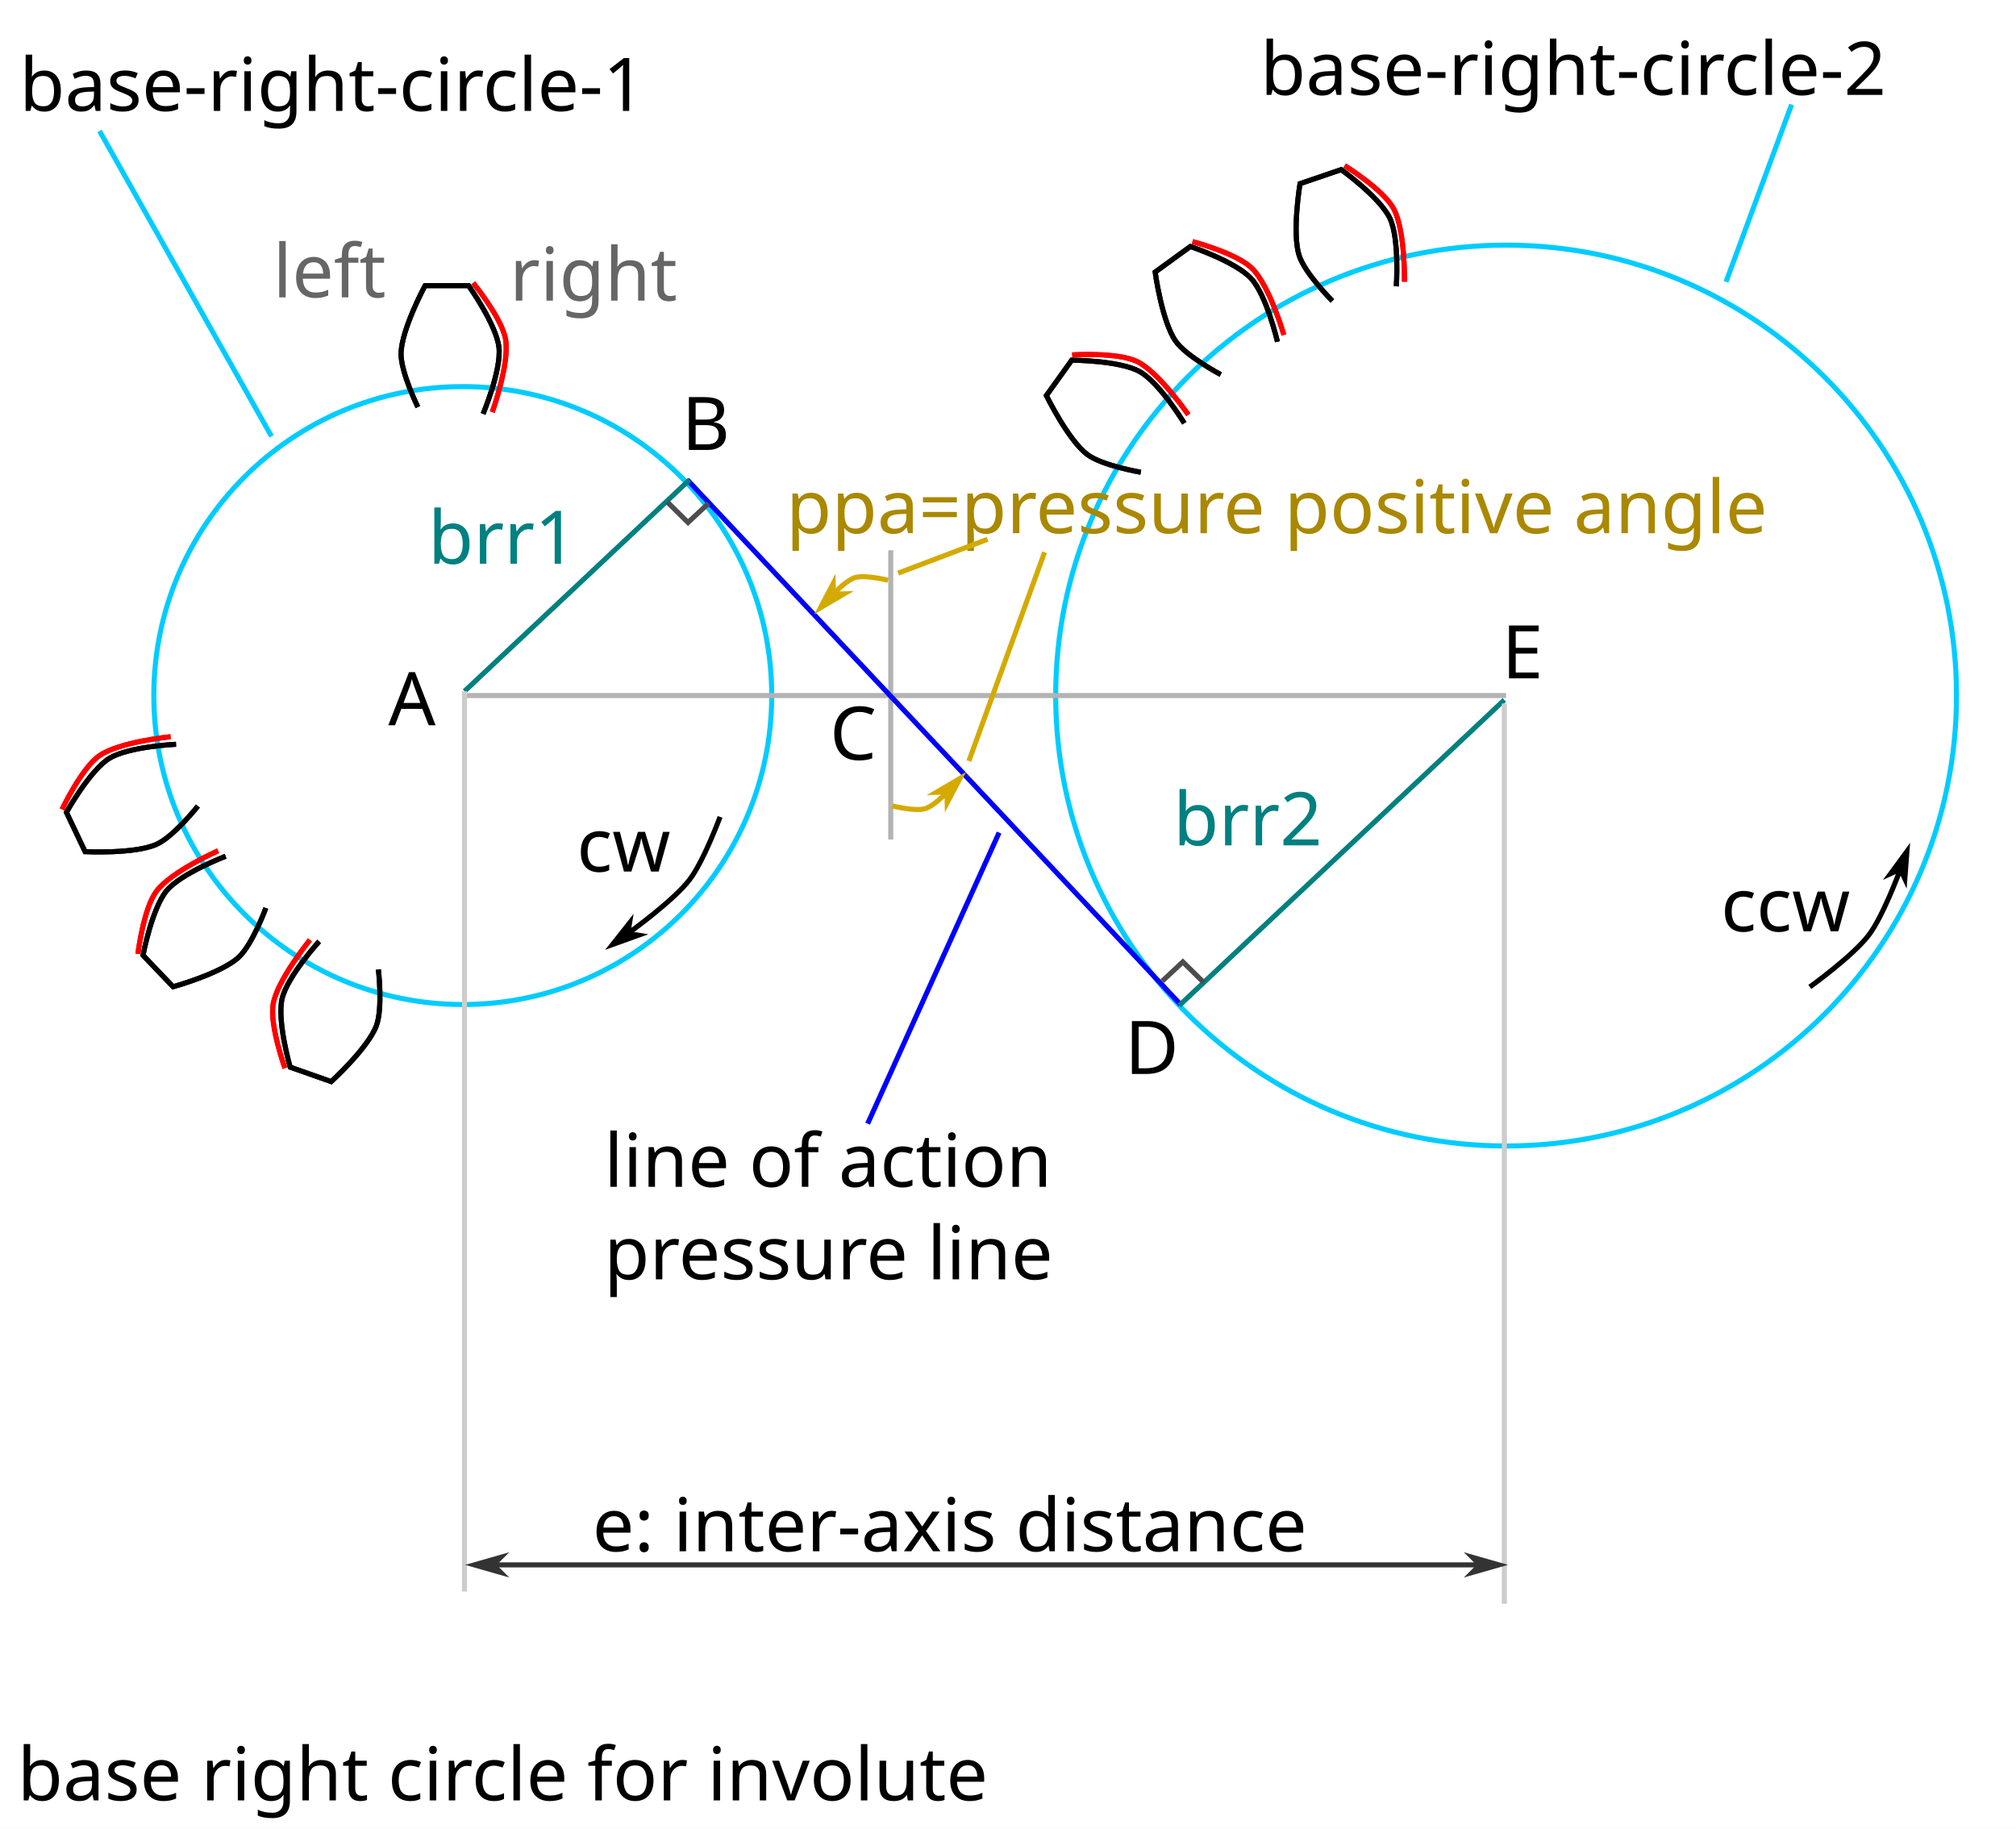
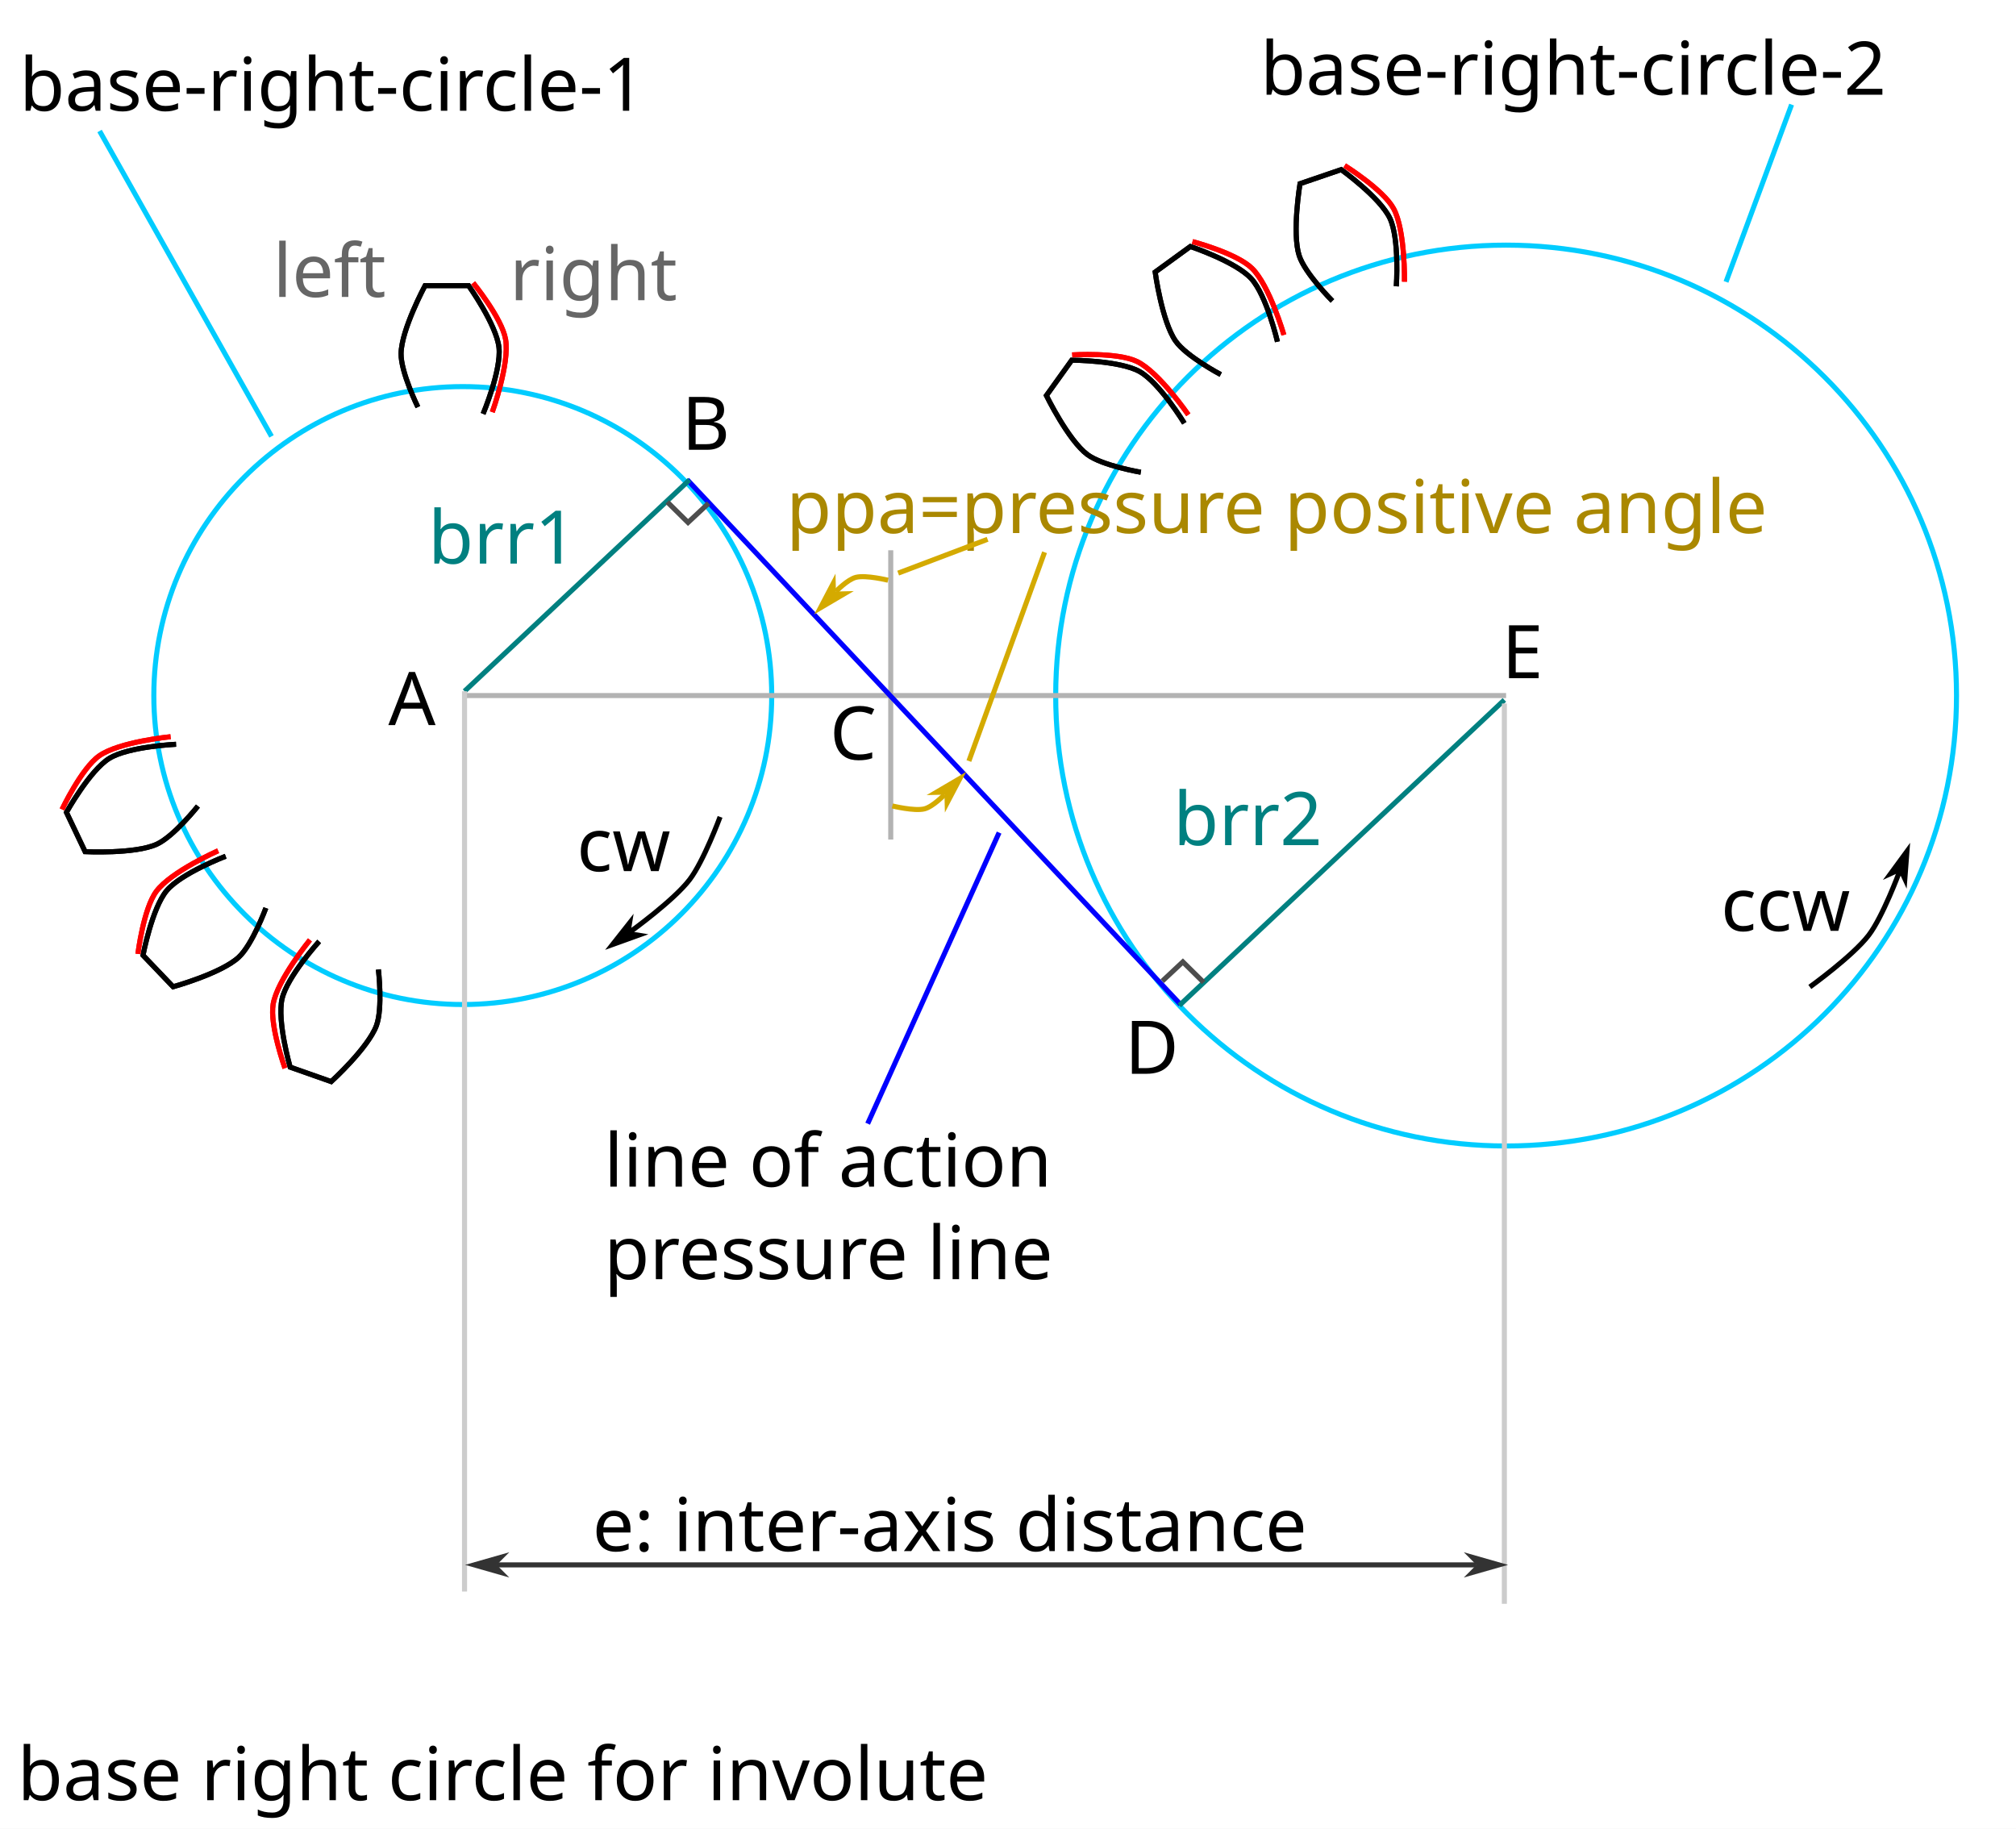
<svg xmlns="http://www.w3.org/2000/svg" width="399.391" height="362.271" viewBox="0 0 105.672 95.851">
  <defs>
    <path id="t" d="M443.356 6678.244h55.902v27.961h-55.902z" />
    <path id="s" d="M427.137 6607.483h63.946v31.856h-63.946z" />
    <path id="q" d="M221.883 6301.655h55.589v20.315h-55.589z" />
    <path id="p" d="M199.199 6379.077h54.369v17.969h-54.369z" />
    <path id="a" d="M166.645 2687.7h41.617v27.514h-41.617z" />
    <path id="b" d="M316.851 2712.102h47.701v20.77h-47.701z" />
    <path id="d" d="M218.91 2713.124H409.4v24.943H218.91z" />
    <path id="e" d="M79.327 2481.229h163.681v22.612H79.327z" />
    <path id="f" d="M79.327 2481.229h192.789v25.134H79.327z" />
    <path id="g" d="M46.666 2703.453h226.105v39.248H46.666z" />
    <path id="i" d="M73.224 2725.996h34.431v43.986H73.224z" />
    <path id="j" d="M133.393 2744.662h55.744v61.344h-55.744z" />
    <path id="k" d="M210.085 2744.655h38.356v35.555h-38.356z" />
    <path id="l" d="M279.073 2746.856h44.978v50.056h-44.978z" />
    <path id="m" d="M385.47 2748.505h21.198v29.764H385.47z" />
    <path id="n" d="M81.064 2843.81h254.209v35.798H81.064z" />
    <path id="o" d="M475.123 2772.067h157.898v48.357H475.123z" />
    <marker id="h" markerHeight="5" markerWidth="8.75" orient="auto-start-reverse" preserveAspectRatio="xMidYMid" refX="0" refY="0" style="overflow:visible" viewBox="0 0 8.75 5">
-       <path d="m0 0 5-5-17.5 5L5 5Z" style="fill:context-stroke;fill-rule:evenodd;stroke:none" transform="scale(-0.5)" />
+       <path d="m0 0 5-5-17.5 5L5 5Z" style="fill:context-stroke;fill-rule:evenodd;stroke:none" transform="scale(-.5)" />
    </marker>
    <marker id="c" markerHeight="5" markerWidth="8.75" orient="auto-start-reverse" preserveAspectRatio="xMidYMid" refX="0" refY="0" style="overflow:visible" viewBox="0 0 8.75 5">
-       <path d="m0 0 5-5-17.5 5L5 5Z" style="fill:context-stroke;fill-rule:evenodd;stroke:none" transform="scale(-0.5)" />
+       <path d="m0 0 5-5-17.5 5L5 5Z" style="fill:context-stroke;fill-rule:evenodd;stroke:none" transform="scale(-.5)" />
    </marker>
    <marker id="r" markerHeight="5" markerWidth="8.75" orient="auto-start-reverse" preserveAspectRatio="xMidYMid" refX="0" refY="0" style="overflow:visible" viewBox="0 0 8.75 5">
-       <path d="m0 0 5-5-17.5 5L5 5Z" style="fill:context-stroke;fill-rule:evenodd;stroke:none" transform="scale(-0.5)" />
+       <path d="m0 0 5-5-17.5 5L5 5Z" style="fill:context-stroke;fill-rule:evenodd;stroke:none" transform="scale(-.5)" />
    </marker>
  </defs>
-   <g transform="translate(-17.33631,-1677.062)">
+   <g transform="translate(-17.336 -1677.062)">
    <path d="M17.469 1677.195h105.408v95.586H17.469z" style="fill:#fff;stroke:#fff;stroke-width:.265" />
    <path d="M64.026 1705.904v15.163" style="fill:none;stroke:#b3b3b3;stroke-width:.265px;stroke-linecap:butt;stroke-linejoin:miter;stroke-opacity:1" />
    <circle cx="41.593" cy="1713.519" r="16.194" style="fill:none;stroke:#0cf;stroke-width:.265" />
    <circle cx="96.281" cy="1713.519" r="23.609" style="fill:#fff;stroke:#0cf;stroke-width:.265" />
    <path d="M41.593 1713.519h54.688" style="fill:none;stroke:#b3b3b3;stroke-width:.265px;stroke-linecap:butt;stroke-linejoin:miter;stroke-opacity:1" />
    <path d="m53.356 1702.204 25.856 27.504" style="fill:none;stroke:#00f;stroke-width:.265px;stroke-linecap:butt;stroke-linejoin:miter;stroke-opacity:1" />
    <path d="m41.685 1713.292 11.795-11.082M96.19 1713.747l-17.04 16.018" style="fill:none;stroke:teal;stroke-width:.265px;stroke-linecap:butt;stroke-linejoin:miter;stroke-opacity:1" />
    <path d="m78.259 1728.487 1.079-1.009 1.09 1.076M54.48 1703.439l-1.08 1.008-1.088-1.075" style="fill:none;stroke:#4d4d4d;stroke-width:.265px;stroke-linecap:butt;stroke-linejoin:miter;stroke-opacity:1" />
-     <text xml:space="preserve" style="font-size:14.667px;line-height:1.25;font-family:sans-serif;white-space:pre;shape-inside:url(#a);display:inline;fill:teal" transform="matrix(0.2645833,0,0,0.2645833,-4.318805,992.058)">
+     <text xml:space="preserve" style="font-size:14.667px;line-height:1.25;font-family:sans-serif;white-space:pre;shape-inside:url(#a);display:inline;fill:teal" transform="matrix(.26458 0 0 .26458 -4.319 992.058)">
      <tspan x="166.645" y="2700.676">brr1</tspan>
    </text>
-     <text xml:space="preserve" style="font-size:14.667px;line-height:1.25;font-family:sans-serif;white-space:pre;shape-inside:url(#b);display:inline;fill:teal" transform="matrix(0.2645833,0,0,0.2645833,-4.99975,1000.36)">
+     <text xml:space="preserve" style="font-size:14.667px;line-height:1.25;font-family:sans-serif;white-space:pre;shape-inside:url(#b);display:inline;fill:teal" transform="matrix(.26458 0 0 .26458 -5 1000.36)">
      <tspan x="316.852" y="2725.078">brr2</tspan>
    </text>
    <path d="M41.685 1713.291v47.19M96.19 1713.935v47.19" style="fill:none;stroke:#ccc;stroke-width:.265px;stroke-linecap:butt;stroke-linejoin:miter;stroke-opacity:1" />
    <path d="M43.37 1759.084h51.356" style="fill:none;stroke:#333;stroke-width:.265px;stroke-linecap:butt;stroke-linejoin:miter;stroke-opacity:1;marker-start:url(#c);marker-end:url(#c)" />
-     <text xml:space="preserve" style="font-size:14.667px;line-height:1.25;font-family:sans-serif;white-space:pre;shape-inside:url(#d);display:inline" transform="matrix(0.2645833,0,0,0.2645833,-9.529743,1037.09)">
+     <text xml:space="preserve" style="font-size:14.667px;line-height:1.25;font-family:sans-serif;white-space:pre;shape-inside:url(#d);display:inline" transform="matrix(.26458 0 0 .26458 -9.53 1037.09)">
      <tspan x="218.91" y="2726.1">e: inter-axis distance</tspan>
    </text>
-     <text xml:space="preserve" style="font-size:14.667px;line-height:1.25;font-family:sans-serif;white-space:pre;shape-inside:url(#e);display:inline" transform="matrix(0.2645833,0,0,0.2645833,-2.637629,1022.95)">
+     <text xml:space="preserve" style="font-size:14.667px;line-height:1.25;font-family:sans-serif;white-space:pre;shape-inside:url(#e);display:inline" transform="matrix(.26458 0 0 .26458 -2.638 1022.95)">
      <tspan x="79.326" y="2494.205">base-right-circle-1</tspan>
    </text>
-     <text xml:space="preserve" style="font-size:14.667px;line-height:1.25;font-family:sans-serif;white-space:pre;shape-inside:url(#f);display:inline" transform="matrix(0.2645833,0,0,0.2645833,62.4076,1022.11)">
+     <text xml:space="preserve" style="font-size:14.667px;line-height:1.25;font-family:sans-serif;white-space:pre;shape-inside:url(#f);display:inline" transform="matrix(.26458 0 0 .26458 62.408 1022.11)">
      <tspan x="79.326" y="2494.205">base-right-circle-2</tspan>
    </text>
    <path d="m22.555 1683.928 9.013 16.007M111.246 1682.544l-3.438 9.292" style="fill:none;stroke:#0cf;stroke-width:.265px;stroke-linecap:butt;stroke-linejoin:miter;stroke-opacity:1" />
-     <text xml:space="preserve" style="font-size:14.667px;line-height:1.25;font-family:sans-serif;white-space:pre;shape-inside:url(#g);display:inline;fill:#a80" transform="matrix(0.2645833,0,0,0.2645833,46.19708,986.2893)">
+     <text xml:space="preserve" style="font-size:14.667px;line-height:1.25;font-family:sans-serif;white-space:pre;shape-inside:url(#g);display:inline;fill:#a80" transform="matrix(.26458 0 0 .26458 46.197 986.29)">
      <tspan x="46.666" y="2716.43">ppa=pressure positive angle</tspan>
    </text>
    <path d="M63.886 1707.475s-1.154-.284-1.683-.153c-.448.112-1.05.744-1.05.744" style="fill:none;stroke:#d4aa00;stroke-width:.265px;stroke-linecap:butt;stroke-linejoin:miter;stroke-opacity:1;marker-end:url(#h)" />
    <path d="m68.122 1716.951 3.967-10.943M64.415 1707.102l4.687-1.774" style="fill:none;stroke:#d4aa00;stroke-width:.265px;stroke-linecap:butt;stroke-linejoin:miter;stroke-opacity:1" />
-     <text xml:space="preserve" style="font-size:14.667px;line-height:1.25;font-family:sans-serif;white-space:pre;shape-inside:url(#i);display:inline" transform="matrix(0.2645833,0,0,0.2645833,18.31589,990.3889)">
+     <text xml:space="preserve" style="font-size:14.667px;line-height:1.25;font-family:sans-serif;white-space:pre;shape-inside:url(#i);display:inline" transform="matrix(.26458 0 0 .26458 18.316 990.389)">
      <tspan x="73.225" y="2738.973">A</tspan>
    </text>
-     <text xml:space="preserve" style="font-size:14.667px;line-height:1.25;font-family:sans-serif;white-space:pre;shape-inside:url(#j);display:inline" transform="matrix(0.2645833,0,0,0.2645833,17.7771,971.0194)">
+     <text xml:space="preserve" style="font-size:14.667px;line-height:1.25;font-family:sans-serif;white-space:pre;shape-inside:url(#j);display:inline" transform="matrix(.26458 0 0 .26458 17.777 971.02)">
      <tspan x="133.393" y="2757.639">B</tspan>
    </text>
-     <text xml:space="preserve" style="font-size:14.667px;line-height:1.25;font-family:sans-serif;white-space:pre;shape-inside:url(#k);display:inline" transform="matrix(0.2645833,0,0,0.2645833,5.24497,987.2611)">
+     <text xml:space="preserve" style="font-size:14.667px;line-height:1.25;font-family:sans-serif;white-space:pre;shape-inside:url(#k);display:inline" transform="matrix(.26458 0 0 .26458 5.245 987.261)">
      <tspan x="210.086" y="2757.633">C</tspan>
    </text>
-     <text xml:space="preserve" style="font-size:14.667px;line-height:1.25;font-family:sans-serif;white-space:pre;shape-inside:url(#l);display:inline" transform="matrix(0.2645833,0,0,0.2645833,2.454548,1003.147)">
+     <text xml:space="preserve" style="font-size:14.667px;line-height:1.25;font-family:sans-serif;white-space:pre;shape-inside:url(#l);display:inline" transform="matrix(.26458 0 0 .26458 2.455 1003.147)">
      <tspan x="279.072" y="2759.832">D</tspan>
    </text>
-     <text xml:space="preserve" style="font-size:14.667px;line-height:1.25;font-family:sans-serif;white-space:pre;shape-inside:url(#m);display:inline" transform="matrix(0.2645833,0,0,0.2645833,-5.931489,981.9751)">
+     <text xml:space="preserve" style="font-size:14.667px;line-height:1.25;font-family:sans-serif;white-space:pre;shape-inside:url(#m);display:inline" transform="matrix(.26458 0 0 .26458 -5.931 981.975)">
      <tspan x="385.471" y="2761.481">E</tspan>
    </text>
-     <text xml:space="preserve" style="font-size:14.667px;line-height:1.25;font-family:sans-serif;white-space:pre;shape-inside:url(#n);display:inline" transform="matrix(0.2645833,0,0,0.2645833,-3.200161,1015.569)">
+     <text xml:space="preserve" style="font-size:14.667px;line-height:1.25;font-family:sans-serif;white-space:pre;shape-inside:url(#n);display:inline" transform="matrix(.26458 0 0 .26458 -3.2 1015.569)">
      <tspan x="81.064" y="2856.787">base right circle for involute</tspan>
    </text>
    <path d="M55.08 1719.879s-.857 2.318-1.595 3.287c-.83 1.09-3.087 2.715-3.087 2.715" style="fill:none;stroke:#000;stroke-width:.265;stroke-linecap:butt;stroke-linejoin:miter;stroke-opacity:1;marker-end:url(#c)" />
-     <text xml:space="preserve" style="font-size:14.667px;line-height:1.25;font-family:sans-serif;white-space:pre;shape-inside:url(#o);display:inline" transform="matrix(0.2645833,0,0,0.2645833,-76.71138,1002.392)">
+     <text xml:space="preserve" style="font-size:14.667px;line-height:1.25;font-family:sans-serif;white-space:pre;shape-inside:url(#o);display:inline" transform="matrix(.26458 0 0 .26458 -76.711 1002.392)">
      <tspan x="475.123" y="2785.043">line of action
</tspan>
      <tspan x="475.123" y="2803.376">pressure line</tspan>
    </text>
    <path d="m62.816 1735.959 6.89-15.257" style="fill:none;stroke:#00f;stroke-width:.265px;stroke-linecap:butt;stroke-linejoin:miter;stroke-opacity:1" />
    <path d="M31.271 1724.657s-.702 1.914-1.425 2.58c-.923.851-3.436 1.545-3.436 1.545l-1.578-1.65s.47-2.467 1.243-3.39c.766-.914 3.09-1.801 3.09-1.801" style="fill:none;stroke:#000;stroke-width:.265px;stroke-linecap:butt;stroke-linejoin:miter;stroke-opacity:1" />
    <path d="M24.564 1727.059s.288-2.363.967-3.277c.77-1.038 3.238-2.128 3.238-2.128" style="fill:none;stroke:red;stroke-width:.265px;stroke-linecap:butt;stroke-linejoin:miter;stroke-opacity:1" />
    <path d="M31.271 1724.657s-.702 1.914-1.425 2.58c-.923.851-3.436 1.545-3.436 1.545l-1.578-1.65s.47-2.467 1.243-3.39c.766-.914 3.09-1.801 3.09-1.801" style="fill:none;stroke:#000;stroke-width:.265px;stroke-linecap:butt;stroke-linejoin:miter;stroke-opacity:1" />
    <path d="M24.564 1727.059s.288-2.363.967-3.277c.77-1.038 3.238-2.128 3.238-2.128" style="fill:none;stroke:red;stroke-width:.265px;stroke-linecap:butt;stroke-linejoin:miter;stroke-opacity:1" />
    <path d="M27.71 1719.313s-1.268 1.597-2.164 2.002c-1.144.518-3.748.387-3.748.387l-.98-2.061s1.222-2.195 2.246-2.828c1.014-.627 3.5-.74 3.5-.74" style="fill:none;stroke:#000;stroke-width:.265px;stroke-linecap:butt;stroke-linejoin:miter;stroke-opacity:1" />
    <path d="M20.587 1719.486s1.016-2.152 1.948-2.807c1.056-.743 3.742-1.002 3.742-1.002" style="fill:none;stroke:red;stroke-width:.265px;stroke-linecap:butt;stroke-linejoin:miter;stroke-opacity:1" />
    <path d="M27.71 1719.313s-1.268 1.597-2.164 2.002c-1.144.518-3.748.387-3.748.387l-.98-2.061s1.222-2.195 2.246-2.828c1.014-.627 3.5-.74 3.5-.74" style="fill:none;stroke:#000;stroke-width:.265px;stroke-linecap:butt;stroke-linejoin:miter;stroke-opacity:1" />
    <path d="M20.587 1719.486s1.016-2.152 1.948-2.807c1.056-.743 3.742-1.002 3.742-1.002" style="fill:none;stroke:red;stroke-width:.265px;stroke-linecap:butt;stroke-linejoin:miter;stroke-opacity:1" />
    <path d="M77.133 1701.814s-2.011-.338-2.799-.926c-1.006-.751-2.15-3.094-2.15-3.094l1.33-1.854s2.512.01 3.561.599c1.04.584 2.34 2.706 2.34 2.706" style="fill:none;stroke:#000;stroke-width:.265px;stroke-linecap:butt;stroke-linejoin:miter;stroke-opacity:1" />
    <path d="M73.538 1695.663s2.375-.151 3.4.348c1.16.565 2.686 2.791 2.686 2.791" style="fill:none;stroke:red;stroke-width:.265px;stroke-linecap:butt;stroke-linejoin:miter;stroke-opacity:1" />
    <path d="M77.133 1701.814s-2.011-.338-2.799-.926c-1.006-.751-2.15-3.094-2.15-3.094l1.33-1.854s2.512.01 3.561.599c1.04.584 2.34 2.706 2.34 2.706" style="fill:none;stroke:#000;stroke-width:.265px;stroke-linecap:butt;stroke-linejoin:miter;stroke-opacity:1" />
    <path d="M73.538 1695.663s2.375-.151 3.4.348c1.16.565 2.686 2.791 2.686 2.791" style="fill:none;stroke:red;stroke-width:.265px;stroke-linecap:butt;stroke-linejoin:miter;stroke-opacity:1" />
    <path d="M81.323 1696.694s-1.804-.952-2.367-1.758c-.719-1.03-1.07-3.613-1.07-3.613l1.846-1.342s2.382.797 3.193 1.687c.803.881 1.371 3.304 1.371 3.304" style="fill:none;stroke:#000;stroke-width:.265px;stroke-linecap:butt;stroke-linejoin:miter;stroke-opacity:1" />
    <path d="M79.842 1689.725s2.302.603 3.117 1.398c.925.901 1.674 3.494 1.674 3.494" style="fill:none;stroke:red;stroke-width:.265px;stroke-linecap:butt;stroke-linejoin:miter;stroke-opacity:1" />
    <path d="M81.323 1696.694s-1.804-.952-2.367-1.758c-.719-1.03-1.07-3.613-1.07-3.613l1.846-1.342s2.382.797 3.193 1.687c.803.881 1.371 3.304 1.371 3.304" style="fill:none;stroke:#000;stroke-width:.265px;stroke-linecap:butt;stroke-linejoin:miter;stroke-opacity:1" />
    <path d="M79.842 1689.725s2.302.603 3.117 1.398c.925.901 1.674 3.494 1.674 3.494" style="fill:none;stroke:red;stroke-width:.265px;stroke-linecap:butt;stroke-linejoin:miter;stroke-opacity:1" />
    <path d="M39.24 1698.399s-.9-1.83-.882-2.813c.023-1.256 1.257-3.552 1.257-3.552h2.283s1.459 2.045 1.592 3.241c.132 1.185-.832 3.48-.832 3.48" style="fill:none;stroke:#000;stroke-width:.265px;stroke-linecap:butt;stroke-linejoin:miter;stroke-opacity:1" />
    <path d="M42.137 1691.89s1.508 1.84 1.701 2.963c.218 1.273-.699 3.81-.699 3.81" style="fill:none;stroke:red;stroke-width:.265px;stroke-linecap:butt;stroke-linejoin:miter;stroke-opacity:1" />
    <path d="M39.24 1698.399s-.9-1.83-.882-2.813c.023-1.256 1.257-3.552 1.257-3.552h2.283s1.459 2.045 1.592 3.241c.132 1.185-.832 3.48-.832 3.48" style="fill:none;stroke:#000;stroke-width:.265px;stroke-linecap:butt;stroke-linejoin:miter;stroke-opacity:1" />
    <path d="M42.137 1691.89s1.508 1.84 1.701 2.963c.218 1.273-.699 3.81-.699 3.81" style="fill:none;stroke:red;stroke-width:.265px;stroke-linecap:butt;stroke-linejoin:miter;stroke-opacity:1" />
    <path d="M37.17 1727.877s.24 2.025-.105 2.946c-.44 1.176-2.368 2.93-2.368 2.93l-2.152-.758s-.695-2.414-.423-3.586c.27-1.162 1.943-3.004 1.943-3.004" style="fill:none;stroke:#000;stroke-width:.265px;stroke-linecap:butt;stroke-linejoin:miter;stroke-opacity:1" />
    <path d="M32.272 1733.05s-.81-2.238-.618-3.36c.218-1.274 1.928-3.362 1.928-3.362" style="fill:none;stroke:red;stroke-width:.265px;stroke-linecap:butt;stroke-linejoin:miter;stroke-opacity:1" />
    <path d="M37.17 1727.877s.24 2.025-.105 2.946c-.44 1.176-2.368 2.93-2.368 2.93l-2.152-.758s-.695-2.414-.423-3.586c.27-1.162 1.943-3.004 1.943-3.004" style="fill:none;stroke:#000;stroke-width:.265px;stroke-linecap:butt;stroke-linejoin:miter;stroke-opacity:1" />
    <path d="M32.272 1733.05s-.81-2.238-.618-3.36c.218-1.274 1.928-3.362 1.928-3.362" style="fill:none;stroke:red;stroke-width:.265px;stroke-linecap:butt;stroke-linejoin:miter;stroke-opacity:1" />
    <path d="M87.176 1692.836s-1.442-1.442-1.742-2.378c-.383-1.196.044-3.768.044-3.768l2.16-.738s2.04 1.465 2.553 2.554c.507 1.08.335 3.562.335 3.562" style="fill:none;stroke:#000;stroke-width:.265px;stroke-linecap:butt;stroke-linejoin:miter;stroke-opacity:1" />
    <path d="M87.818 1685.74s2.022 1.255 2.566 2.256c.618 1.134.569 3.832.569 3.832" style="fill:none;stroke:red;stroke-width:.265px;stroke-linecap:butt;stroke-linejoin:miter;stroke-opacity:1" />
    <path d="M87.176 1692.836s-1.442-1.442-1.742-2.378c-.383-1.196.044-3.768.044-3.768l2.16-.738s2.04 1.465 2.553 2.554c.507 1.08.335 3.562.335 3.562" style="fill:none;stroke:#000;stroke-width:.265px;stroke-linecap:butt;stroke-linejoin:miter;stroke-opacity:1" />
    <path d="M87.818 1685.74s2.022 1.255 2.566 2.256c.618 1.134.569 3.832.569 3.832" style="fill:none;stroke:red;stroke-width:.265px;stroke-linecap:butt;stroke-linejoin:miter;stroke-opacity:1" />
-     <text xml:space="preserve" style="font-style:normal;font-variant:normal;font-weight:400;font-stretch:normal;font-size:14.667px;line-height:1.25;font-family:sans-serif;-inkscape-font-specification:sans-serif;white-space:pre;shape-inside:url(#p);display:inline;fill:#666" transform="matrix(0.2645833,0,0,0.2645833,-21.06347,1.416398)">
+     <text xml:space="preserve" style="font-style:normal;font-variant:normal;font-weight:400;font-stretch:normal;font-size:14.667px;line-height:1.25;font-family:sans-serif;-inkscape-font-specification:sans-serif;white-space:pre;shape-inside:url(#p);display:inline;fill:#666" transform="matrix(.26458 0 0 .26458 -21.063 1.416)">
      <tspan x="199.199" y="6392.055">left</tspan>
    </text>
-     <text xml:space="preserve" style="font-size:14.667px;line-height:1.25;font-family:sans-serif;white-space:pre;shape-inside:url(#q);display:inline;fill:#666" transform="matrix(0.2645833,0,0,0.2645833,-14.65988,22.07246)">
+     <text xml:space="preserve" style="font-size:14.667px;line-height:1.25;font-family:sans-serif;white-space:pre;shape-inside:url(#q);display:inline;fill:#666" transform="matrix(.26458 0 0 .26458 -14.66 22.072)">
      <tspan x="221.883" y="6314.633">right</tspan>
    </text>
    <path d="M64.109 1719.305s1.153.284 1.682.153c.448-.112 1.051-.744 1.051-.744" style="fill:none;stroke:#d4aa00;stroke-width:.265px;stroke-linecap:butt;stroke-linejoin:miter;stroke-opacity:1;marker-end:url(#r)" />
    <path d="M116.884 1722.79s-.857 2.318-1.594 3.287c-.83 1.09-3.088 2.715-3.088 2.715" style="fill:none;stroke:#000;stroke-width:.265;stroke-linecap:butt;stroke-linejoin:miter;stroke-opacity:1;marker-start:url(#h)" />
-     <text xml:space="preserve" style="font-size:14.667px;line-height:1.25;font-family:sans-serif;white-space:pre;shape-inside:url(#s);display:inline" transform="matrix(0.2645833,0,0,0.2645833,-65.44499,-28.91662)">
+     <text xml:space="preserve" style="font-size:14.667px;line-height:1.25;font-family:sans-serif;white-space:pre;shape-inside:url(#s);display:inline" transform="matrix(.26458 0 0 .26458 -65.445 -28.917)">
      <tspan x="427.137" y="6620.459">cw</tspan>
    </text>
-     <text xml:space="preserve" style="font-size:14.667px;line-height:1.25;font-family:sans-serif;white-space:pre;shape-inside:url(#t);display:inline" transform="matrix(0.2645833,0,0,0.2645833,-9.76604,-44.50683)">
+     <text xml:space="preserve" style="font-size:14.667px;line-height:1.25;font-family:sans-serif;white-space:pre;shape-inside:url(#t);display:inline" transform="matrix(.26458 0 0 .26458 -9.766 -44.507)">
      <tspan x="443.355" y="6691.221">ccw</tspan>
    </text>
  </g>
</svg>
